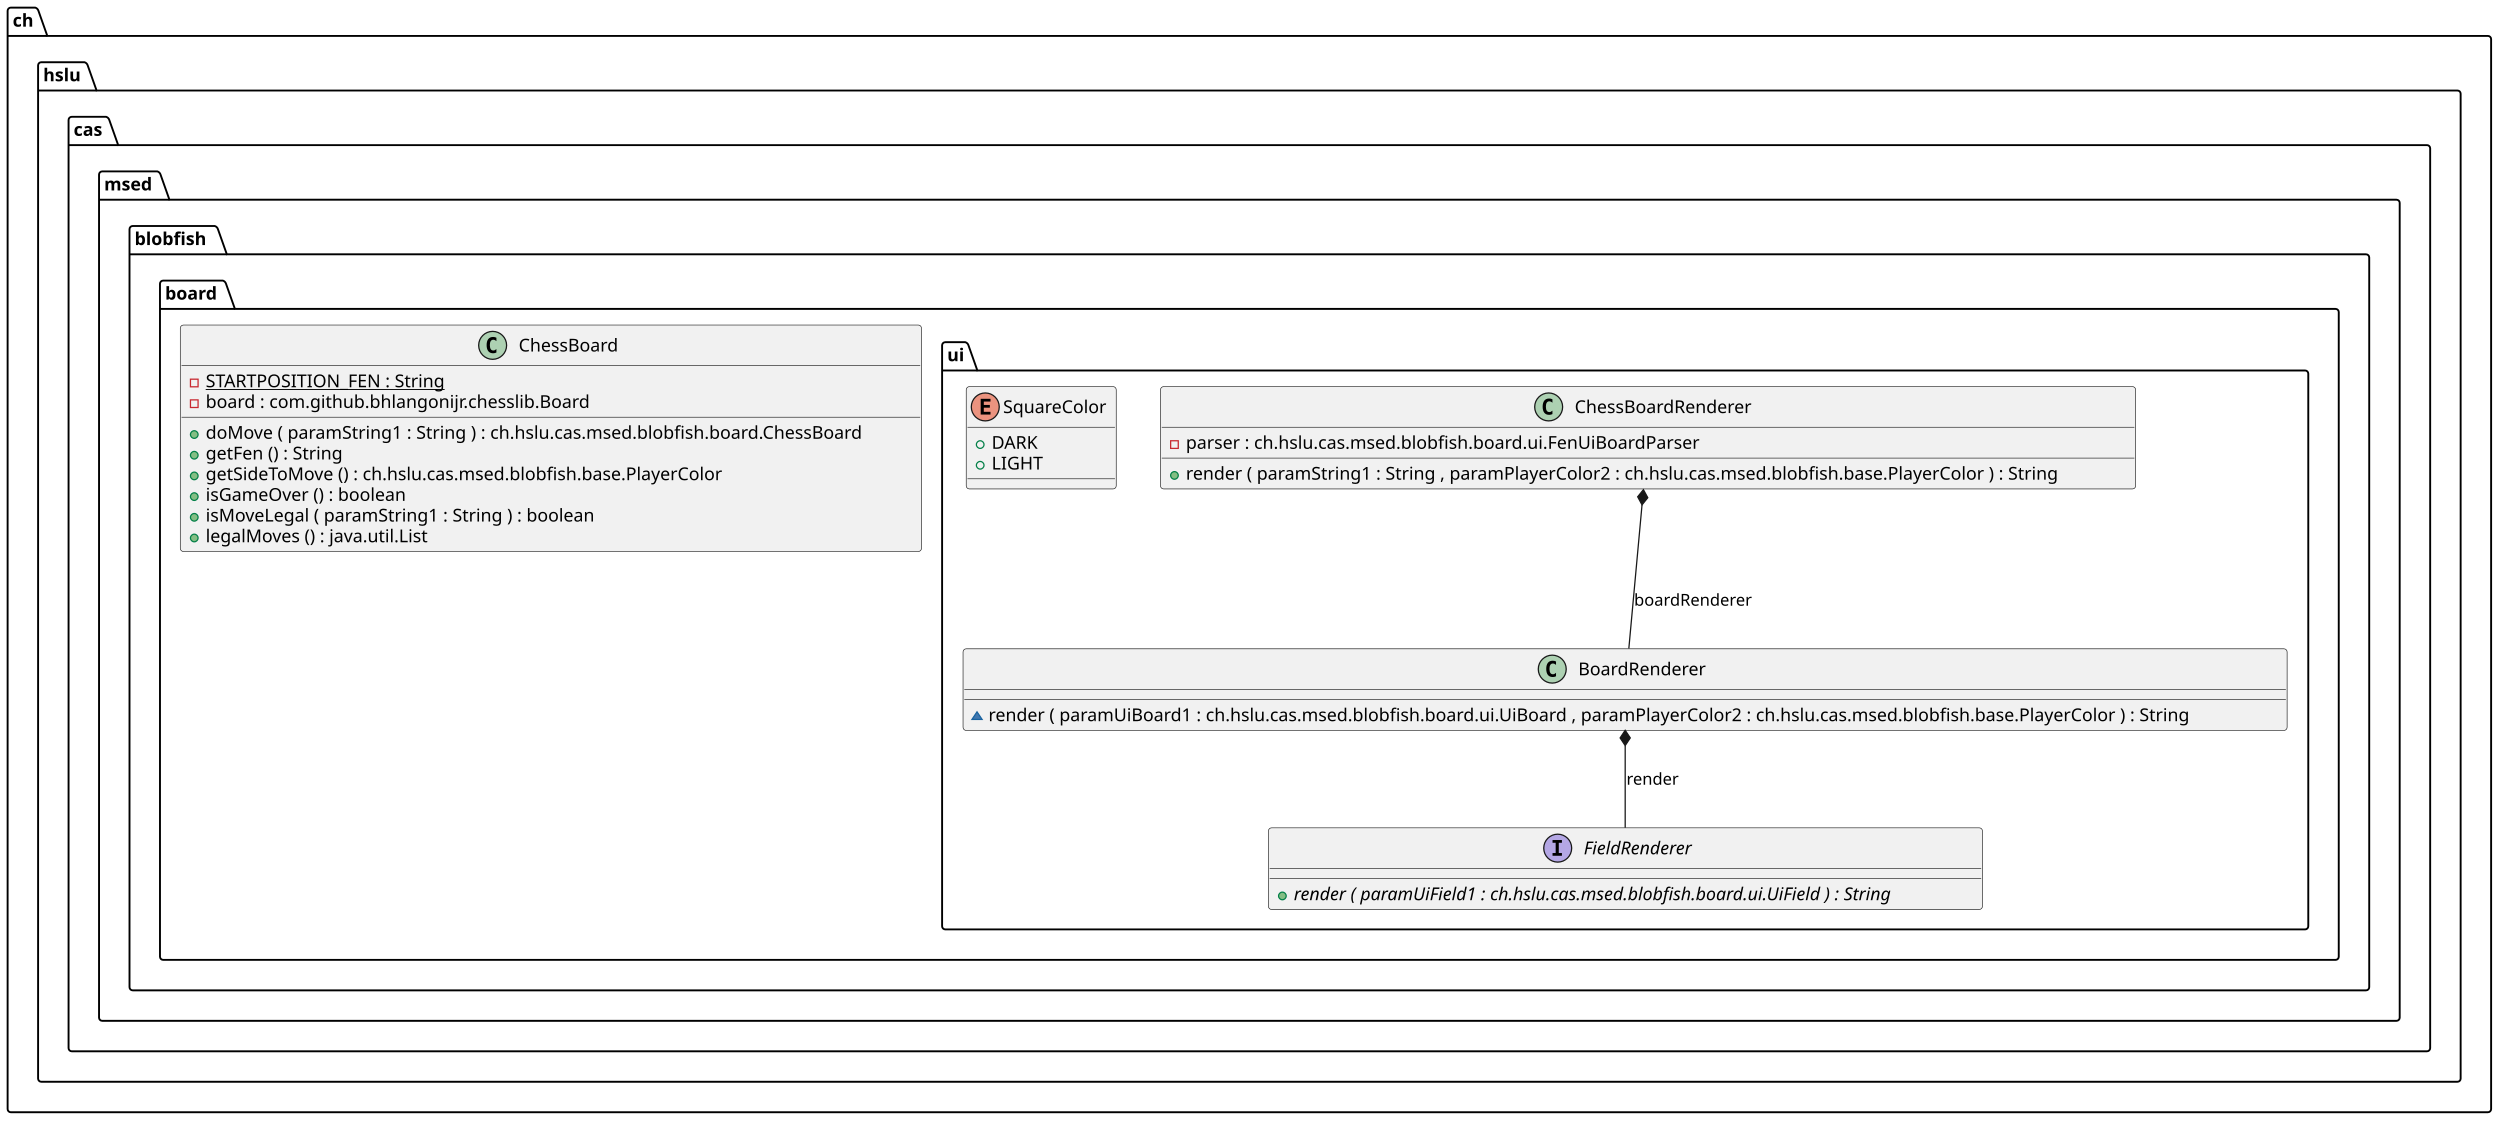
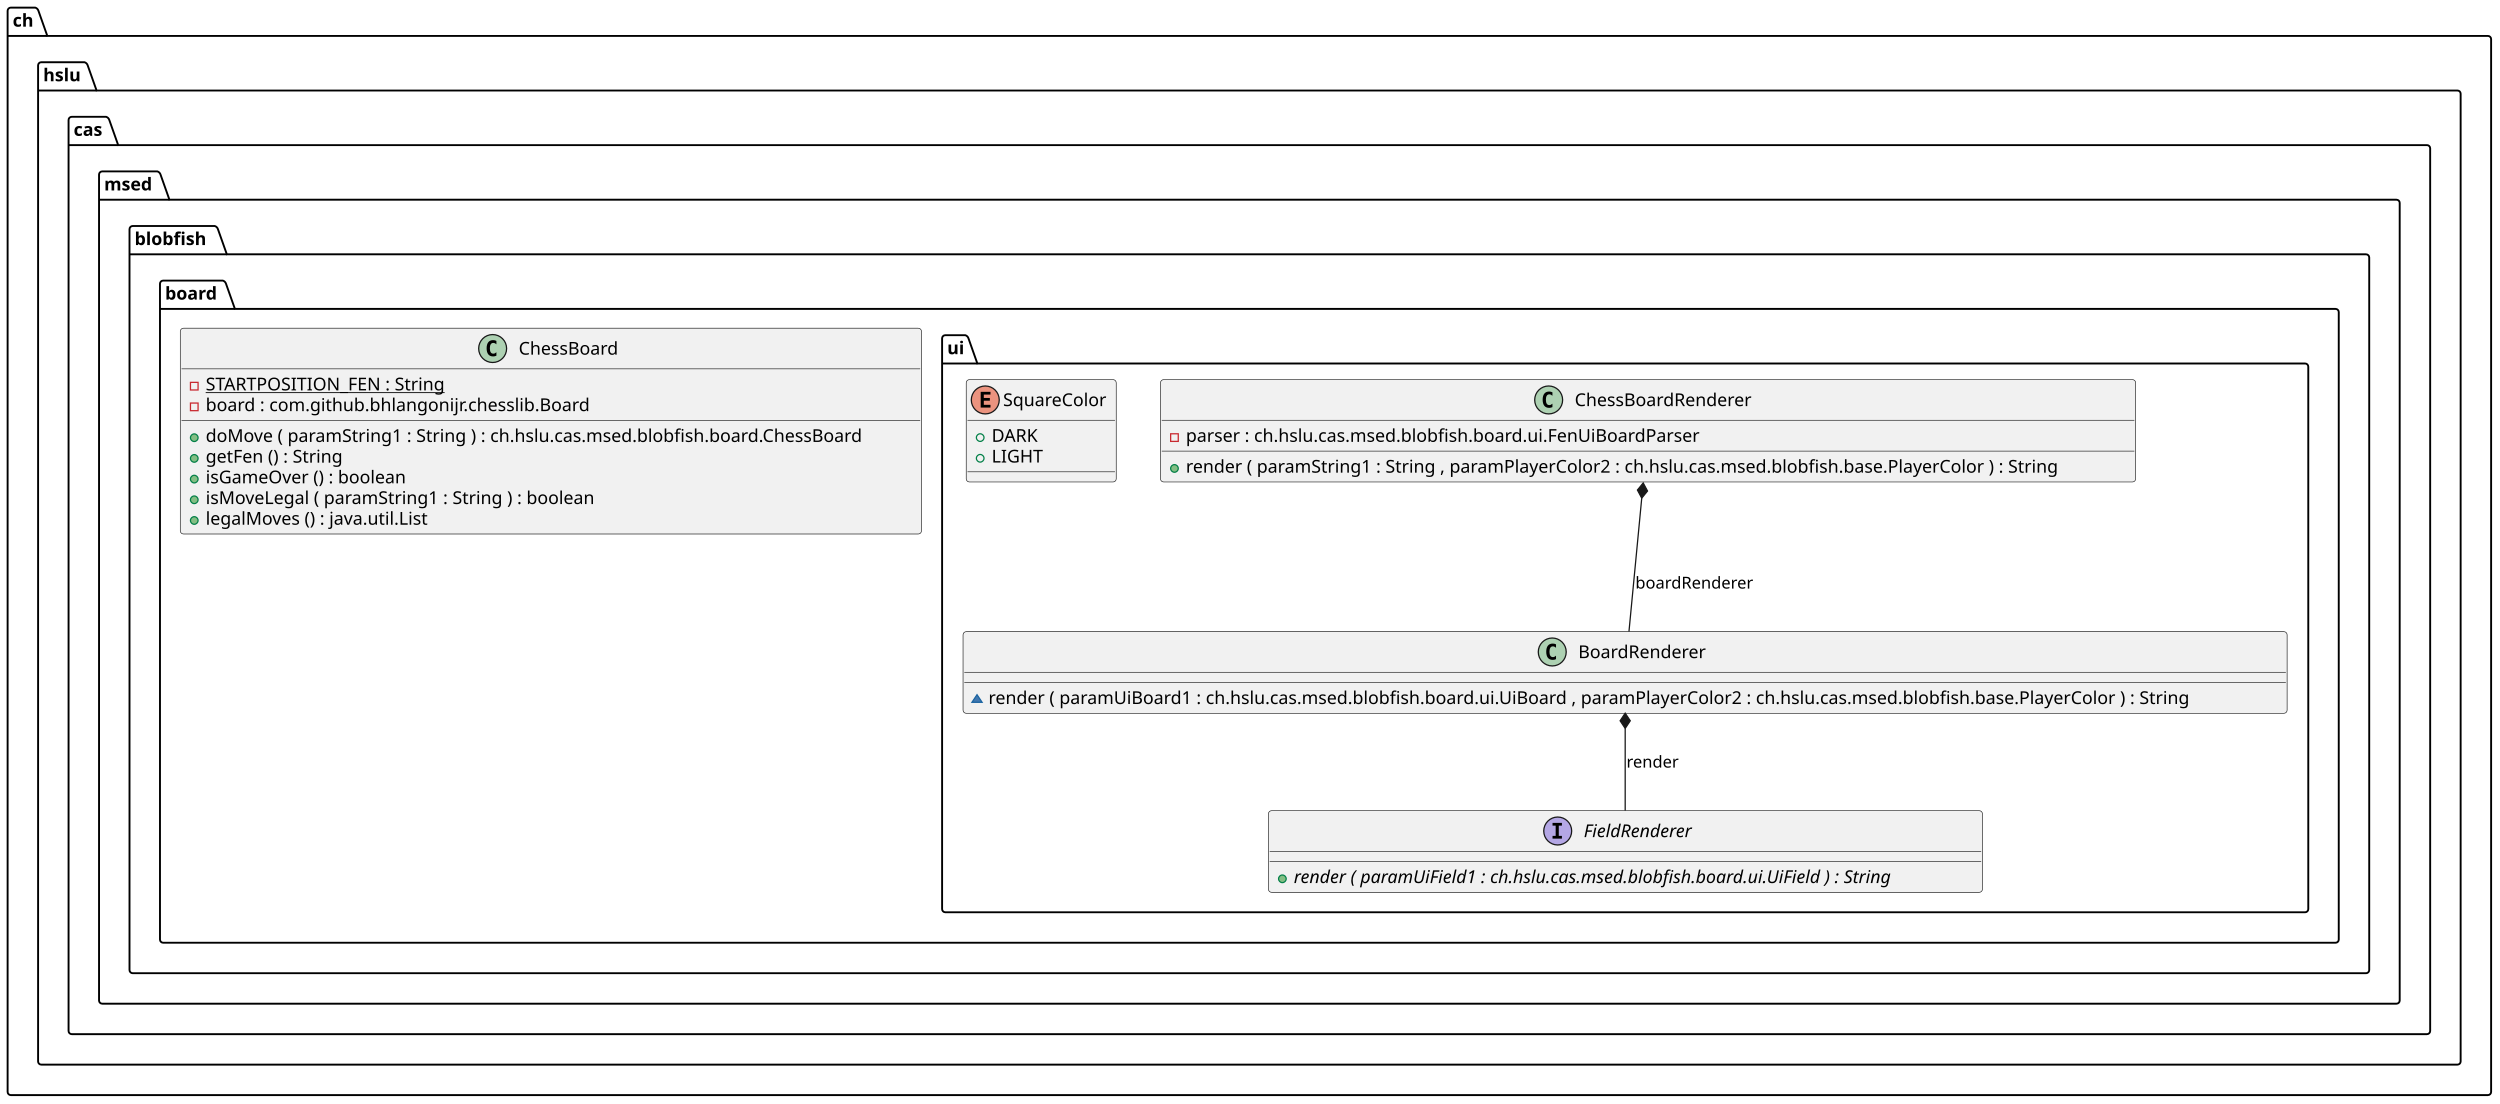
- <svg xmlns="http://www.w3.org/2000/svg" contentStyleType="text/css" data-diagram-type="CLASS" height="883px" preserveAspectRatio="none" style="width:1969px;height:883px;background:#FFFFFF;" version="1.1" viewBox="0 0 1969 883" width="1969px" zoomAndPan="magnify">
+ <svg xmlns="http://www.w3.org/2000/svg" contentStyleType="text/css" data-diagram-type="CLASS" height="869px" preserveAspectRatio="none" style="width:1969px;height:869px;background:#FFFFFF;" version="1.1" viewBox="0 0 1969 869" width="1969px" zoomAndPan="magnify">
  <defs />
  <g>
    <g class="cluster" data-entity="ch" data-source-line="2" data-uid="ent0003" id="cluster_ch">
-       <path d="M8.5,6 L27.766,6 A3.75,3.75 0 0 1 30.266,8.5 L37.266,28.297 L1959.5,28.297 A2.5,2.5 0 0 1 1962,30.797 L1962,873.5 A2.5,2.5 0 0 1 1959.5,876 L8.5,876 A2.5,2.5 0 0 1 6,873.5 L6,8.5 A2.5,2.5 0 0 1 8.5,6" fill="none" style="stroke:#000000;stroke-width:1.5;" />
+       <path d="M8.5,6 L27.766,6 A3.75,3.75 0 0 1 30.266,8.5 L37.266,28.297 L1959.5,28.297 A2.5,2.5 0 0 1 1962,30.797 L1962,860 A2.5,2.5 0 0 1 1959.5,862.5 L8.5,862.5 A2.5,2.5 0 0 1 6,860 L6,8.5 A2.5,2.5 0 0 1 8.5,6" fill="none" style="stroke:#000000;stroke-width:1.5;" />
      <line style="stroke:#000000;stroke-width:1.5;" x1="6" x2="37.266" y1="28.297" y2="28.297" />
      <text fill="#000000" font-family="sans-serif" font-size="14" font-weight="bold" lengthAdjust="spacing" textLength="18.266" x="10" y="20.995">ch</text>
    </g>
    <g class="cluster" data-entity="hslu" data-source-line="2" data-uid="ent0004" id="cluster_hslu">
-       <path d="M32.5,49 L66.565,49 A3.75,3.75 0 0 1 69.065,51.5 L76.065,71.297 L1935.5,71.297 A2.5,2.5 0 0 1 1938,73.797 L1938,849.5 A2.5,2.5 0 0 1 1935.5,852 L32.5,852 A2.5,2.5 0 0 1 30,849.5 L30,51.5 A2.5,2.5 0 0 1 32.5,49" fill="none" style="stroke:#000000;stroke-width:1.5;" />
+       <path d="M32.5,49 L66.565,49 A3.75,3.75 0 0 1 69.065,51.5 L76.065,71.297 L1935.5,71.297 A2.5,2.5 0 0 1 1938,73.797 L1938,836 A2.5,2.5 0 0 1 1935.5,838.5 L32.5,838.5 A2.5,2.5 0 0 1 30,836 L30,51.5 A2.5,2.5 0 0 1 32.5,49" fill="none" style="stroke:#000000;stroke-width:1.5;" />
      <line style="stroke:#000000;stroke-width:1.5;" x1="30" x2="76.065" y1="71.297" y2="71.297" />
      <text fill="#000000" font-family="sans-serif" font-size="14" font-weight="bold" lengthAdjust="spacing" textLength="33.065" x="34" y="63.995">hslu</text>
    </g>
    <g class="cluster" data-entity="cas" data-source-line="2" data-uid="ent0005" id="cluster_cas">
-       <path d="M56.5,92 L83.579,92 A3.75,3.75 0 0 1 86.079,94.5 L93.079,114.297 L1911.5,114.297 A2.5,2.5 0 0 1 1914,116.797 L1914,825.5 A2.5,2.5 0 0 1 1911.5,828 L56.5,828 A2.5,2.5 0 0 1 54,825.5 L54,94.5 A2.5,2.5 0 0 1 56.5,92" fill="none" style="stroke:#000000;stroke-width:1.5;" />
+       <path d="M56.5,92 L83.579,92 A3.75,3.75 0 0 1 86.079,94.5 L93.079,114.297 L1911.5,114.297 A2.5,2.5 0 0 1 1914,116.797 L1914,812 A2.5,2.5 0 0 1 1911.5,814.5 L56.5,814.5 A2.5,2.5 0 0 1 54,812 L54,94.5 A2.5,2.5 0 0 1 56.5,92" fill="none" style="stroke:#000000;stroke-width:1.5;" />
      <line style="stroke:#000000;stroke-width:1.5;" x1="54" x2="93.079" y1="114.297" y2="114.297" />
      <text fill="#000000" font-family="sans-serif" font-size="14" font-weight="bold" lengthAdjust="spacing" textLength="26.079" x="58" y="106.995">cas</text>
    </g>
    <g class="cluster" data-entity="msed" data-source-line="2" data-uid="ent0006" id="cluster_msed">
-       <path d="M80.5,135 L123.938,135 A3.75,3.75 0 0 1 126.438,137.5 L133.438,157.297 L1887.5,157.297 A2.5,2.5 0 0 1 1890,159.797 L1890,801.5 A2.5,2.5 0 0 1 1887.5,804 L80.5,804 A2.5,2.5 0 0 1 78,801.5 L78,137.5 A2.5,2.5 0 0 1 80.5,135" fill="none" style="stroke:#000000;stroke-width:1.5;" />
+       <path d="M80.5,135 L123.938,135 A3.75,3.75 0 0 1 126.438,137.5 L133.438,157.297 L1887.5,157.297 A2.5,2.5 0 0 1 1890,159.797 L1890,788 A2.5,2.5 0 0 1 1887.5,790.5 L80.5,790.5 A2.5,2.5 0 0 1 78,788 L78,137.5 A2.5,2.5 0 0 1 80.5,135" fill="none" style="stroke:#000000;stroke-width:1.5;" />
      <line style="stroke:#000000;stroke-width:1.5;" x1="78" x2="133.438" y1="157.297" y2="157.297" />
      <text fill="#000000" font-family="sans-serif" font-size="14" font-weight="bold" lengthAdjust="spacing" textLength="42.438" x="82" y="149.995">msed</text>
    </g>
    <g class="cluster" data-entity="blobfish" data-source-line="2" data-uid="ent0007" id="cluster_blobfish">
-       <path d="M104.5,178 L169.149,178 A3.75,3.75 0 0 1 171.649,180.5 L178.649,200.297 L1863.5,200.297 A2.5,2.5 0 0 1 1866,202.797 L1866,777.5 A2.5,2.5 0 0 1 1863.5,780 L104.5,780 A2.5,2.5 0 0 1 102,777.5 L102,180.5 A2.5,2.5 0 0 1 104.5,178" fill="none" style="stroke:#000000;stroke-width:1.5;" />
+       <path d="M104.5,178 L169.149,178 A3.75,3.75 0 0 1 171.649,180.5 L178.649,200.297 L1863.5,200.297 A2.5,2.5 0 0 1 1866,202.797 L1866,764 A2.5,2.5 0 0 1 1863.5,766.5 L104.5,766.5 A2.5,2.5 0 0 1 102,764 L102,180.5 A2.5,2.5 0 0 1 104.5,178" fill="none" style="stroke:#000000;stroke-width:1.5;" />
      <line style="stroke:#000000;stroke-width:1.5;" x1="102" x2="178.649" y1="200.297" y2="200.297" />
      <text fill="#000000" font-family="sans-serif" font-size="14" font-weight="bold" lengthAdjust="spacing" textLength="63.649" x="106" y="192.995">blobfish</text>
    </g>
    <g class="cluster" data-entity="board" data-source-line="2" data-uid="ent0008" id="cluster_board">
-       <path d="M128.5,221 L175.513,221 A3.75,3.75 0 0 1 178.013,223.5 L185.013,243.297 L1839.5,243.297 A2.5,2.5 0 0 1 1842,245.797 L1842,753.5 A2.5,2.5 0 0 1 1839.5,756 L128.5,756 A2.5,2.5 0 0 1 126,753.5 L126,223.5 A2.5,2.5 0 0 1 128.5,221" fill="none" style="stroke:#000000;stroke-width:1.5;" />
+       <path d="M128.5,221 L175.513,221 A3.75,3.75 0 0 1 178.013,223.5 L185.013,243.297 L1839.5,243.297 A2.5,2.5 0 0 1 1842,245.797 L1842,740 A2.5,2.5 0 0 1 1839.5,742.5 L128.5,742.5 A2.5,2.5 0 0 1 126,740 L126,223.5 A2.5,2.5 0 0 1 128.5,221" fill="none" style="stroke:#000000;stroke-width:1.5;" />
      <line style="stroke:#000000;stroke-width:1.5;" x1="126" x2="185.013" y1="243.297" y2="243.297" />
      <text fill="#000000" font-family="sans-serif" font-size="14" font-weight="bold" lengthAdjust="spacing" textLength="46.013" x="130" y="235.995">board</text>
    </g>
-     <g class="cluster" data-entity="ui" data-source-line="14" data-uid="ent0010" id="cluster_ui">
-       <path d="M744.5,269.5 L760.266,269.5 A3.75,3.75 0 0 1 762.766,272 L769.766,291.797 L1815.5,291.797 A2.5,2.5 0 0 1 1818,294.297 L1818,729.5 A2.5,2.5 0 0 1 1815.5,732 L744.5,732 A2.5,2.5 0 0 1 742,729.5 L742,272 A2.5,2.5 0 0 1 744.5,269.5" fill="none" style="stroke:#000000;stroke-width:1.5;" />
-       <line style="stroke:#000000;stroke-width:1.5;" x1="742" x2="769.766" y1="291.797" y2="291.797" />
-       <text fill="#000000" font-family="sans-serif" font-size="14" font-weight="bold" lengthAdjust="spacing" textLength="14.766" x="746" y="284.495">ui</text>
+     <g class="cluster" data-entity="ui" data-source-line="13" data-uid="ent0010" id="cluster_ui">
+       <path d="M744.5,264 L760.266,264 A3.75,3.75 0 0 1 762.766,266.5 L769.766,286.297 L1815.5,286.297 A2.5,2.5 0 0 1 1818,288.797 L1818,716 A2.5,2.5 0 0 1 1815.5,718.5 L744.5,718.5 A2.5,2.5 0 0 1 742,716 L742,266.5 A2.5,2.5 0 0 1 744.5,264" fill="none" style="stroke:#000000;stroke-width:1.5;" />
+       <line style="stroke:#000000;stroke-width:1.5;" x1="742" x2="769.766" y1="286.297" y2="286.297" />
+       <text fill="#000000" font-family="sans-serif" font-size="14" font-weight="bold" lengthAdjust="spacing" textLength="14.766" x="746" y="278.995">ui</text>
    </g>
    <g class="entity" data-entity="ChessBoard" data-source-line="2" data-uid="ent0002" id="entity_ChessBoard">
-       <rect fill="#F1F1F1" height="178.375" rx="2.5" ry="2.5" style="stroke:#181818;stroke-width:0.5;" width="583.744" x="142" y="256" />
-       <ellipse cx="388.002" cy="272" fill="#ADD1B2" rx="11" ry="11" style="stroke:#181818;stroke-width:1;" />
-       <path d="M390.97,277.641 Q390.392,277.938 389.752,278.078 Q389.111,278.234 388.408,278.234 Q385.908,278.234 384.58,276.594 Q383.267,274.938 383.267,271.812 Q383.267,268.688 384.58,267.031 Q385.908,265.375 388.408,265.375 Q389.111,265.375 389.752,265.531 Q390.408,265.688 390.97,265.984 L390.97,268.703 Q390.345,268.125 389.752,267.859 Q389.158,267.578 388.533,267.578 Q387.189,267.578 386.502,268.656 Q385.814,269.719 385.814,271.812 Q385.814,273.906 386.502,274.984 Q387.189,276.047 388.533,276.047 Q389.158,276.047 389.752,275.781 Q390.345,275.5 390.97,274.922 L390.97,277.641 Z " fill="#000000" />
-       <text fill="#000000" font-family="sans-serif" font-size="14" lengthAdjust="spacing" textLength="83.241" x="408.502" y="276.847">ChessBoard</text>
-       <line style="stroke:#181818;stroke-width:0.5;" x1="143" x2="724.744" y1="288" y2="288" />
-       <rect fill="none" height="6" style="stroke:#C82930;stroke-width:1;" width="6" x="150" y="298.648" />
-       <text fill="#000000" font-family="sans-serif" font-size="14" lengthAdjust="spacing" text-decoration="underline" textLength="201.715" x="162" y="304.995">STARTPOSITION_FEN : String</text>
-       <rect fill="none" height="6" style="stroke:#C82930;stroke-width:1;" width="6" x="150" y="314.945" />
-       <text fill="#000000" font-family="sans-serif" font-size="14" lengthAdjust="spacing" textLength="323.682" x="162" y="321.292">board : com.github.bhlangonijr.chesslib.Board</text>
-       <line style="stroke:#181818;stroke-width:0.5;" x1="143" x2="724.744" y1="328.594" y2="328.594" />
-       <ellipse cx="153" cy="342.242" fill="#84BE84" rx="3" ry="3" style="stroke:#038048;stroke-width:1;" />
-       <text fill="#000000" font-family="sans-serif" font-size="14" lengthAdjust="spacing" textLength="557.744" x="162" y="345.589">doMove ( paramString1 : String ) : ch.hslu.cas.msed.blobfish.board.ChessBoard</text>
-       <ellipse cx="153" cy="358.539" fill="#84BE84" rx="3" ry="3" style="stroke:#038048;stroke-width:1;" />
-       <text fill="#000000" font-family="sans-serif" font-size="14" lengthAdjust="spacing" textLength="119.301" x="162" y="361.886">getFen () : String</text>
-       <ellipse cx="153" cy="374.836" fill="#84BE84" rx="3" ry="3" style="stroke:#038048;stroke-width:1;" />
-       <text fill="#000000" font-family="sans-serif" font-size="14" lengthAdjust="spacing" textLength="439.824" x="162" y="378.183">getSideToMove () : ch.hslu.cas.msed.blobfish.base.PlayerColor</text>
-       <ellipse cx="153" cy="391.133" fill="#84BE84" rx="3" ry="3" style="stroke:#038048;stroke-width:1;" />
-       <text fill="#000000" font-family="sans-serif" font-size="14" lengthAdjust="spacing" textLength="171.5" x="162" y="394.479">isGameOver () : boolean</text>
-       <ellipse cx="153" cy="407.43" fill="#84BE84" rx="3" ry="3" style="stroke:#038048;stroke-width:1;" />
-       <text fill="#000000" font-family="sans-serif" font-size="14" lengthAdjust="spacing" textLength="331.885" x="162" y="410.776">isMoveLegal ( paramString1 : String ) : boolean</text>
-       <ellipse cx="153" cy="423.727" fill="#84BE84" rx="3" ry="3" style="stroke:#038048;stroke-width:1;" />
-       <text fill="#000000" font-family="sans-serif" font-size="14" lengthAdjust="spacing" textLength="192.534" x="162" y="427.073">legalMoves () : java.util.List</text>
+       <rect fill="#F1F1F1" height="162.078" rx="2.5" ry="2.5" style="stroke:#181818;stroke-width:0.5;" width="583.744" x="142" y="258.5" />
+       <ellipse cx="388.002" cy="274.5" fill="#ADD1B2" rx="11" ry="11" style="stroke:#181818;stroke-width:1;" />
+       <path d="M390.97,280.141 Q390.392,280.438 389.752,280.578 Q389.111,280.734 388.408,280.734 Q385.908,280.734 384.58,279.094 Q383.267,277.438 383.267,274.312 Q383.267,271.188 384.58,269.531 Q385.908,267.875 388.408,267.875 Q389.111,267.875 389.752,268.031 Q390.408,268.188 390.97,268.484 L390.97,271.203 Q390.345,270.625 389.752,270.359 Q389.158,270.078 388.533,270.078 Q387.189,270.078 386.502,271.156 Q385.814,272.219 385.814,274.312 Q385.814,276.406 386.502,277.484 Q387.189,278.547 388.533,278.547 Q389.158,278.547 389.752,278.281 Q390.345,278 390.97,277.422 L390.97,280.141 Z " fill="#000000" />
+       <text fill="#000000" font-family="sans-serif" font-size="14" lengthAdjust="spacing" textLength="83.241" x="408.502" y="279.347">ChessBoard</text>
+       <line style="stroke:#181818;stroke-width:0.5;" x1="143" x2="724.744" y1="290.5" y2="290.5" />
+       <rect fill="none" height="6" style="stroke:#C82930;stroke-width:1;" width="6" x="150" y="301.148" />
+       <text fill="#000000" font-family="sans-serif" font-size="14" lengthAdjust="spacing" text-decoration="underline" textLength="201.715" x="162" y="307.495">STARTPOSITION_FEN : String</text>
+       <rect fill="none" height="6" style="stroke:#C82930;stroke-width:1;" width="6" x="150" y="317.445" />
+       <text fill="#000000" font-family="sans-serif" font-size="14" lengthAdjust="spacing" textLength="323.682" x="162" y="323.792">board : com.github.bhlangonijr.chesslib.Board</text>
+       <line style="stroke:#181818;stroke-width:0.5;" x1="143" x2="724.744" y1="331.094" y2="331.094" />
+       <ellipse cx="153" cy="344.742" fill="#84BE84" rx="3" ry="3" style="stroke:#038048;stroke-width:1;" />
+       <text fill="#000000" font-family="sans-serif" font-size="14" lengthAdjust="spacing" textLength="557.744" x="162" y="348.089">doMove ( paramString1 : String ) : ch.hslu.cas.msed.blobfish.board.ChessBoard</text>
+       <ellipse cx="153" cy="361.039" fill="#84BE84" rx="3" ry="3" style="stroke:#038048;stroke-width:1;" />
+       <text fill="#000000" font-family="sans-serif" font-size="14" lengthAdjust="spacing" textLength="119.301" x="162" y="364.386">getFen () : String</text>
+       <ellipse cx="153" cy="377.336" fill="#84BE84" rx="3" ry="3" style="stroke:#038048;stroke-width:1;" />
+       <text fill="#000000" font-family="sans-serif" font-size="14" lengthAdjust="spacing" textLength="171.5" x="162" y="380.683">isGameOver () : boolean</text>
+       <ellipse cx="153" cy="393.633" fill="#84BE84" rx="3" ry="3" style="stroke:#038048;stroke-width:1;" />
+       <text fill="#000000" font-family="sans-serif" font-size="14" lengthAdjust="spacing" textLength="331.885" x="162" y="396.979">isMoveLegal ( paramString1 : String ) : boolean</text>
+       <ellipse cx="153" cy="409.93" fill="#84BE84" rx="3" ry="3" style="stroke:#038048;stroke-width:1;" />
+       <text fill="#000000" font-family="sans-serif" font-size="14" lengthAdjust="spacing" textLength="192.534" x="162" y="413.276">legalMoves () : java.util.List</text>
    </g>
-     <g class="entity" data-entity="BoardRenderer" data-source-line="14" data-uid="ent0009" id="entity_BoardRenderer">
-       <rect fill="#F1F1F1" height="64.297" rx="2.5" ry="2.5" style="stroke:#181818;stroke-width:0.5;" width="1042.832" x="758.5" y="511" />
-       <ellipse cx="1222.551" cy="527" fill="#ADD1B2" rx="11" ry="11" style="stroke:#181818;stroke-width:1;" />
-       <path d="M1225.52,532.641 Q1224.941,532.938 1224.301,533.078 Q1223.66,533.234 1222.957,533.234 Q1220.457,533.234 1219.129,531.594 Q1217.816,529.938 1217.816,526.812 Q1217.816,523.688 1219.129,522.031 Q1220.457,520.375 1222.957,520.375 Q1223.66,520.375 1224.301,520.531 Q1224.957,520.688 1225.52,520.984 L1225.52,523.703 Q1224.895,523.125 1224.301,522.859 Q1223.707,522.578 1223.082,522.578 Q1221.738,522.578 1221.051,523.656 Q1220.363,524.719 1220.363,526.812 Q1220.363,528.906 1221.051,529.984 Q1221.738,531.047 1223.082,531.047 Q1223.707,531.047 1224.301,530.781 Q1224.895,530.5 1225.52,529.922 L1225.52,532.641 Z " fill="#000000" />
-       <text fill="#000000" font-family="sans-serif" font-size="14" lengthAdjust="spacing" textLength="106.231" x="1243.051" y="531.847">BoardRenderer</text>
-       <line style="stroke:#181818;stroke-width:0.5;" x1="759.5" x2="1800.332" y1="543" y2="543" />
-       <line style="stroke:#181818;stroke-width:0.5;" x1="759.5" x2="1800.332" y1="551" y2="551" />
-       <polygon fill="#4177AF" points="769.5,560.648,765.5,566.648,773.5,566.648" style="stroke:#1963A0;stroke-width:1;" />
-       <text fill="#000000" font-family="sans-serif" font-size="14" lengthAdjust="spacing" textLength="1016.832" x="778.5" y="567.995">render ( paramUiBoard1 : ch.hslu.cas.msed.blobfish.board.ui.UiBoard , paramPlayerColor2 : ch.hslu.cas.msed.blobfish.base.PlayerColor ) : String</text>
+     <g class="entity" data-entity="BoardRenderer" data-source-line="13" data-uid="ent0009" id="entity_BoardRenderer">
+       <rect fill="#F1F1F1" height="64.297" rx="2.5" ry="2.5" style="stroke:#181818;stroke-width:0.5;" width="1042.832" x="758.5" y="497.5" />
+       <ellipse cx="1222.551" cy="513.5" fill="#ADD1B2" rx="11" ry="11" style="stroke:#181818;stroke-width:1;" />
+       <path d="M1225.52,519.141 Q1224.941,519.438 1224.301,519.578 Q1223.66,519.734 1222.957,519.734 Q1220.457,519.734 1219.129,518.094 Q1217.816,516.438 1217.816,513.312 Q1217.816,510.188 1219.129,508.531 Q1220.457,506.875 1222.957,506.875 Q1223.66,506.875 1224.301,507.031 Q1224.957,507.188 1225.52,507.484 L1225.52,510.203 Q1224.895,509.625 1224.301,509.359 Q1223.707,509.078 1223.082,509.078 Q1221.738,509.078 1221.051,510.156 Q1220.363,511.219 1220.363,513.312 Q1220.363,515.406 1221.051,516.484 Q1221.738,517.547 1223.082,517.547 Q1223.707,517.547 1224.301,517.281 Q1224.895,517 1225.52,516.422 L1225.52,519.141 Z " fill="#000000" />
+       <text fill="#000000" font-family="sans-serif" font-size="14" lengthAdjust="spacing" textLength="106.231" x="1243.051" y="518.347">BoardRenderer</text>
+       <line style="stroke:#181818;stroke-width:0.5;" x1="759.5" x2="1800.332" y1="529.5" y2="529.5" />
+       <line style="stroke:#181818;stroke-width:0.5;" x1="759.5" x2="1800.332" y1="537.5" y2="537.5" />
+       <polygon fill="#4177AF" points="769.5,547.148,765.5,553.148,773.5,553.148" style="stroke:#1963A0;stroke-width:1;" />
+       <text fill="#000000" font-family="sans-serif" font-size="14" lengthAdjust="spacing" textLength="1016.832" x="778.5" y="554.495">render ( paramUiBoard1 : ch.hslu.cas.msed.blobfish.board.ui.UiBoard , paramPlayerColor2 : ch.hslu.cas.msed.blobfish.base.PlayerColor ) : String</text>
    </g>
-     <g class="entity" data-entity="ChessBoardRenderer" data-source-line="19" data-uid="ent0011" id="entity_ChessBoardRenderer">
-       <rect fill="#F1F1F1" height="80.594" rx="2.5" ry="2.5" style="stroke:#181818;stroke-width:0.5;" width="768.034" x="914" y="304.5" />
-       <ellipse cx="1219.727" cy="320.5" fill="#ADD1B2" rx="11" ry="11" style="stroke:#181818;stroke-width:1;" />
-       <path d="M1222.696,326.141 Q1222.118,326.438 1221.477,326.578 Q1220.836,326.734 1220.133,326.734 Q1217.633,326.734 1216.305,325.094 Q1214.993,323.438 1214.993,320.312 Q1214.993,317.188 1216.305,315.531 Q1217.633,313.875 1220.133,313.875 Q1220.836,313.875 1221.477,314.031 Q1222.133,314.188 1222.696,314.484 L1222.696,317.203 Q1222.071,316.625 1221.477,316.359 Q1220.883,316.078 1220.258,316.078 Q1218.915,316.078 1218.227,317.156 Q1217.54,318.219 1217.54,320.312 Q1217.54,322.406 1218.227,323.484 Q1218.915,324.547 1220.258,324.547 Q1220.883,324.547 1221.477,324.281 Q1222.071,324 1222.696,323.422 L1222.696,326.141 Z " fill="#000000" />
-       <text fill="#000000" font-family="sans-serif" font-size="14" lengthAdjust="spacing" textLength="148.08" x="1240.227" y="325.347">ChessBoardRenderer</text>
-       <line style="stroke:#181818;stroke-width:0.5;" x1="915" x2="1681.034" y1="336.5" y2="336.5" />
-       <rect fill="none" height="6" style="stroke:#C82930;stroke-width:1;" width="6" x="922" y="347.148" />
-       <text fill="#000000" font-family="sans-serif" font-size="14" lengthAdjust="spacing" textLength="431.313" x="934" y="353.495">parser : ch.hslu.cas.msed.blobfish.board.ui.FenUiBoardParser</text>
-       <line style="stroke:#181818;stroke-width:0.5;" x1="915" x2="1681.034" y1="360.797" y2="360.797" />
-       <ellipse cx="925" cy="374.445" fill="#84BE84" rx="3" ry="3" style="stroke:#038048;stroke-width:1;" />
-       <text fill="#000000" font-family="sans-serif" font-size="14" lengthAdjust="spacing" textLength="742.034" x="934" y="377.792">render ( paramString1 : String , paramPlayerColor2 : ch.hslu.cas.msed.blobfish.base.PlayerColor ) : String</text>
+     <g class="entity" data-entity="ChessBoardRenderer" data-source-line="18" data-uid="ent0011" id="entity_ChessBoardRenderer">
+       <rect fill="#F1F1F1" height="80.594" rx="2.5" ry="2.5" style="stroke:#181818;stroke-width:0.5;" width="768.034" x="914" y="299" />
+       <ellipse cx="1219.727" cy="315" fill="#ADD1B2" rx="11" ry="11" style="stroke:#181818;stroke-width:1;" />
+       <path d="M1222.696,320.641 Q1222.118,320.938 1221.477,321.078 Q1220.836,321.234 1220.133,321.234 Q1217.633,321.234 1216.305,319.594 Q1214.993,317.938 1214.993,314.812 Q1214.993,311.688 1216.305,310.031 Q1217.633,308.375 1220.133,308.375 Q1220.836,308.375 1221.477,308.531 Q1222.133,308.688 1222.696,308.984 L1222.696,311.703 Q1222.071,311.125 1221.477,310.859 Q1220.883,310.578 1220.258,310.578 Q1218.915,310.578 1218.227,311.656 Q1217.54,312.719 1217.54,314.812 Q1217.54,316.906 1218.227,317.984 Q1218.915,319.047 1220.258,319.047 Q1220.883,319.047 1221.477,318.781 Q1222.071,318.5 1222.696,317.922 L1222.696,320.641 Z " fill="#000000" />
+       <text fill="#000000" font-family="sans-serif" font-size="14" lengthAdjust="spacing" textLength="148.08" x="1240.227" y="319.847">ChessBoardRenderer</text>
+       <line style="stroke:#181818;stroke-width:0.5;" x1="915" x2="1681.034" y1="331" y2="331" />
+       <rect fill="none" height="6" style="stroke:#C82930;stroke-width:1;" width="6" x="922" y="341.648" />
+       <text fill="#000000" font-family="sans-serif" font-size="14" lengthAdjust="spacing" textLength="431.313" x="934" y="347.995">parser : ch.hslu.cas.msed.blobfish.board.ui.FenUiBoardParser</text>
+       <line style="stroke:#181818;stroke-width:0.5;" x1="915" x2="1681.034" y1="355.297" y2="355.297" />
+       <ellipse cx="925" cy="368.945" fill="#84BE84" rx="3" ry="3" style="stroke:#038048;stroke-width:1;" />
+       <text fill="#000000" font-family="sans-serif" font-size="14" lengthAdjust="spacing" textLength="742.034" x="934" y="372.292">render ( paramString1 : String , paramPlayerColor2 : ch.hslu.cas.msed.blobfish.base.PlayerColor ) : String</text>
    </g>
-     <g class="entity" data-entity="FieldRenderer" data-source-line="25" data-uid="ent0012" id="entity_FieldRenderer">
-       <rect fill="#F1F1F1" height="64.297" rx="2.5" ry="2.5" style="stroke:#181818;stroke-width:0.5;" width="562.375" x="999" y="652" />
-       <ellipse cx="1226.852" cy="668" fill="#B4A7E5" rx="11" ry="11" style="stroke:#181818;stroke-width:1;" />
-       <path d="M1222.774,663.766 L1222.774,661.609 L1230.165,661.609 L1230.165,663.766 L1227.696,663.766 L1227.696,671.844 L1230.165,671.844 L1230.165,674 L1222.774,674 L1222.774,671.844 L1225.243,671.844 L1225.243,663.766 L1222.774,663.766 Z " fill="#000000" />
-       <text fill="#000000" font-family="sans-serif" font-size="14" font-style="italic" lengthAdjust="spacing" textLength="98.171" x="1247.352" y="672.847">FieldRenderer</text>
-       <line style="stroke:#181818;stroke-width:0.5;" x1="1000" x2="1560.375" y1="684" y2="684" />
-       <line style="stroke:#181818;stroke-width:0.5;" x1="1000" x2="1560.375" y1="692" y2="692" />
-       <ellipse cx="1010" cy="705.648" fill="#84BE84" rx="3" ry="3" style="stroke:#038048;stroke-width:1;" />
-       <text fill="#000000" font-family="sans-serif" font-size="14" font-style="italic" lengthAdjust="spacing" textLength="536.375" x="1019" y="708.995">render ( paramUiField1 : ch.hslu.cas.msed.blobfish.board.ui.UiField ) : String</text>
+     <g class="entity" data-entity="FieldRenderer" data-source-line="24" data-uid="ent0012" id="entity_FieldRenderer">
+       <rect fill="#F1F1F1" height="64.297" rx="2.5" ry="2.5" style="stroke:#181818;stroke-width:0.5;" width="562.375" x="999" y="638.5" />
+       <ellipse cx="1226.852" cy="654.5" fill="#B4A7E5" rx="11" ry="11" style="stroke:#181818;stroke-width:1;" />
+       <path d="M1222.774,650.266 L1222.774,648.109 L1230.165,648.109 L1230.165,650.266 L1227.696,650.266 L1227.696,658.344 L1230.165,658.344 L1230.165,660.5 L1222.774,660.5 L1222.774,658.344 L1225.243,658.344 L1225.243,650.266 L1222.774,650.266 Z " fill="#000000" />
+       <text fill="#000000" font-family="sans-serif" font-size="14" font-style="italic" lengthAdjust="spacing" textLength="98.171" x="1247.352" y="659.347">FieldRenderer</text>
+       <line style="stroke:#181818;stroke-width:0.5;" x1="1000" x2="1560.375" y1="670.5" y2="670.5" />
+       <line style="stroke:#181818;stroke-width:0.5;" x1="1000" x2="1560.375" y1="678.5" y2="678.5" />
+       <ellipse cx="1010" cy="692.148" fill="#84BE84" rx="3" ry="3" style="stroke:#038048;stroke-width:1;" />
+       <text fill="#000000" font-family="sans-serif" font-size="14" font-style="italic" lengthAdjust="spacing" textLength="536.375" x="1019" y="695.495">render ( paramUiField1 : ch.hslu.cas.msed.blobfish.board.ui.UiField ) : String</text>
    </g>
-     <g class="entity" data-entity="SquareColor" data-source-line="30" data-uid="ent0013" id="entity_SquareColor">
-       <rect fill="#F1F1F1" height="80.594" rx="2.5" ry="2.5" style="stroke:#181818;stroke-width:0.5;" width="118.147" x="761" y="304.5" />
-       <ellipse cx="776" cy="320.5" fill="#EB937F" rx="11" ry="11" style="stroke:#181818;stroke-width:1;" />
-       <path d="M780.109,326.5 L772.391,326.5 L772.391,314.109 L780.109,314.109 L780.109,316.266 L774.844,316.266 L774.844,318.938 L779.609,318.938 L779.609,321.094 L774.844,321.094 L774.844,324.344 L780.109,324.344 L780.109,326.5 Z " fill="#000000" />
-       <text fill="#000000" font-family="sans-serif" font-size="14" lengthAdjust="spacing" textLength="86.147" x="790" y="325.347">SquareColor</text>
-       <line style="stroke:#181818;stroke-width:0.5;" x1="762" x2="878.146" y1="336.5" y2="336.5" />
-       <ellipse cx="772" cy="350.148" fill="none" rx="3" ry="3" style="stroke:#038048;stroke-width:1;" />
-       <text fill="#000000" font-family="sans-serif" font-size="14" lengthAdjust="spacing" textLength="39.266" x="781" y="353.495">DARK</text>
-       <ellipse cx="772" cy="366.445" fill="none" rx="3" ry="3" style="stroke:#038048;stroke-width:1;" />
-       <text fill="#000000" font-family="sans-serif" font-size="14" lengthAdjust="spacing" textLength="41.856" x="781" y="369.792">LIGHT</text>
-       <line style="stroke:#181818;stroke-width:0.5;" x1="762" x2="878.146" y1="377.094" y2="377.094" />
+     <g class="entity" data-entity="SquareColor" data-source-line="29" data-uid="ent0013" id="entity_SquareColor">
+       <rect fill="#F1F1F1" height="80.594" rx="2.5" ry="2.5" style="stroke:#181818;stroke-width:0.5;" width="118.147" x="761" y="299" />
+       <ellipse cx="776" cy="315" fill="#EB937F" rx="11" ry="11" style="stroke:#181818;stroke-width:1;" />
+       <path d="M780.109,321 L772.391,321 L772.391,308.609 L780.109,308.609 L780.109,310.766 L774.844,310.766 L774.844,313.438 L779.609,313.438 L779.609,315.594 L774.844,315.594 L774.844,318.844 L780.109,318.844 L780.109,321 Z " fill="#000000" />
+       <text fill="#000000" font-family="sans-serif" font-size="14" lengthAdjust="spacing" textLength="86.147" x="790" y="319.847">SquareColor</text>
+       <line style="stroke:#181818;stroke-width:0.5;" x1="762" x2="878.146" y1="331" y2="331" />
+       <ellipse cx="772" cy="344.648" fill="none" rx="3" ry="3" style="stroke:#038048;stroke-width:1;" />
+       <text fill="#000000" font-family="sans-serif" font-size="14" lengthAdjust="spacing" textLength="39.266" x="781" y="347.995">DARK</text>
+       <ellipse cx="772" cy="360.945" fill="none" rx="3" ry="3" style="stroke:#038048;stroke-width:1;" />
+       <text fill="#000000" font-family="sans-serif" font-size="14" lengthAdjust="spacing" textLength="41.856" x="781" y="364.292">LIGHT</text>
+       <line style="stroke:#181818;stroke-width:0.5;" x1="762" x2="878.146" y1="371.594" y2="371.594" />
    </g>
-     <g class="link" data-entity-1="BoardRenderer" data-entity-2="FieldRenderer" data-source-line="38" data-uid="lnk14" id="link_BoardRenderer_FieldRenderer">
-       <path codeLine="38" d="M1280,587.19 C1280,610.09 1280,629.04 1280,651.91" fill="none" id="BoardRenderer-backto-FieldRenderer" style="stroke:#181818;stroke-width:1;" />
-       <polygon fill="#181818" points="1280,575.19,1276,581.19,1280,587.19,1284,581.19,1280,575.19" style="stroke:#181818;stroke-width:1;" />
-       <text fill="#000000" font-family="sans-serif" font-size="13" lengthAdjust="spacing" textLength="43.177" x="1281" y="618.067">render</text>
+     <g class="link" data-entity-1="BoardRenderer" data-entity-2="FieldRenderer" data-source-line="37" data-uid="lnk14" id="link_BoardRenderer_FieldRenderer">
+       <path codeLine="37" d="M1280,573.69 C1280,596.59 1280,615.54 1280,638.41" fill="none" id="BoardRenderer-backto-FieldRenderer" style="stroke:#181818;stroke-width:1;" />
+       <polygon fill="#181818" points="1280,561.69,1276,567.69,1280,573.69,1284,567.69,1280,561.69" style="stroke:#181818;stroke-width:1;" />
+       <text fill="#000000" font-family="sans-serif" font-size="13" lengthAdjust="spacing" textLength="43.177" x="1281" y="604.567">render</text>
    </g>
-     <g class="link" data-entity-1="ChessBoardRenderer" data-entity-2="BoardRenderer" data-source-line="39" data-uid="lnk15" id="link_ChessBoardRenderer_BoardRenderer">
-       <path codeLine="39" d="M1293.263,397.61 C1289.873,434.53 1285.98,476.85 1282.87,510.77" fill="none" id="ChessBoardRenderer-backto-BoardRenderer" style="stroke:#181818;stroke-width:1;" />
-       <polygon fill="#181818" points="1294.36,385.66,1289.828,391.269,1293.263,397.61,1297.795,392.001,1294.36,385.66" style="stroke:#181818;stroke-width:1;" />
-       <text fill="#000000" font-family="sans-serif" font-size="13" lengthAdjust="spacing" textLength="97.976" x="1287" y="477.067">boardRenderer</text>
+     <g class="link" data-entity-1="ChessBoardRenderer" data-entity-2="BoardRenderer" data-source-line="38" data-uid="lnk15" id="link_ChessBoardRenderer_BoardRenderer">
+       <path codeLine="38" d="M1293.037,392.315 C1289.697,427.236 1286.05,465.33 1282.98,497.38" fill="none" id="ChessBoardRenderer-backto-BoardRenderer" style="stroke:#181818;stroke-width:1;" />
+       <polygon fill="#181818" points="1294.18,380.37,1289.627,385.962,1293.037,392.315,1297.591,386.724,1294.18,380.37" style="stroke:#181818;stroke-width:1;" />
+       <text fill="#000000" font-family="sans-serif" font-size="13" lengthAdjust="spacing" textLength="97.976" x="1288" y="463.567">boardRenderer</text>
    </g>
  </g>
</svg>
